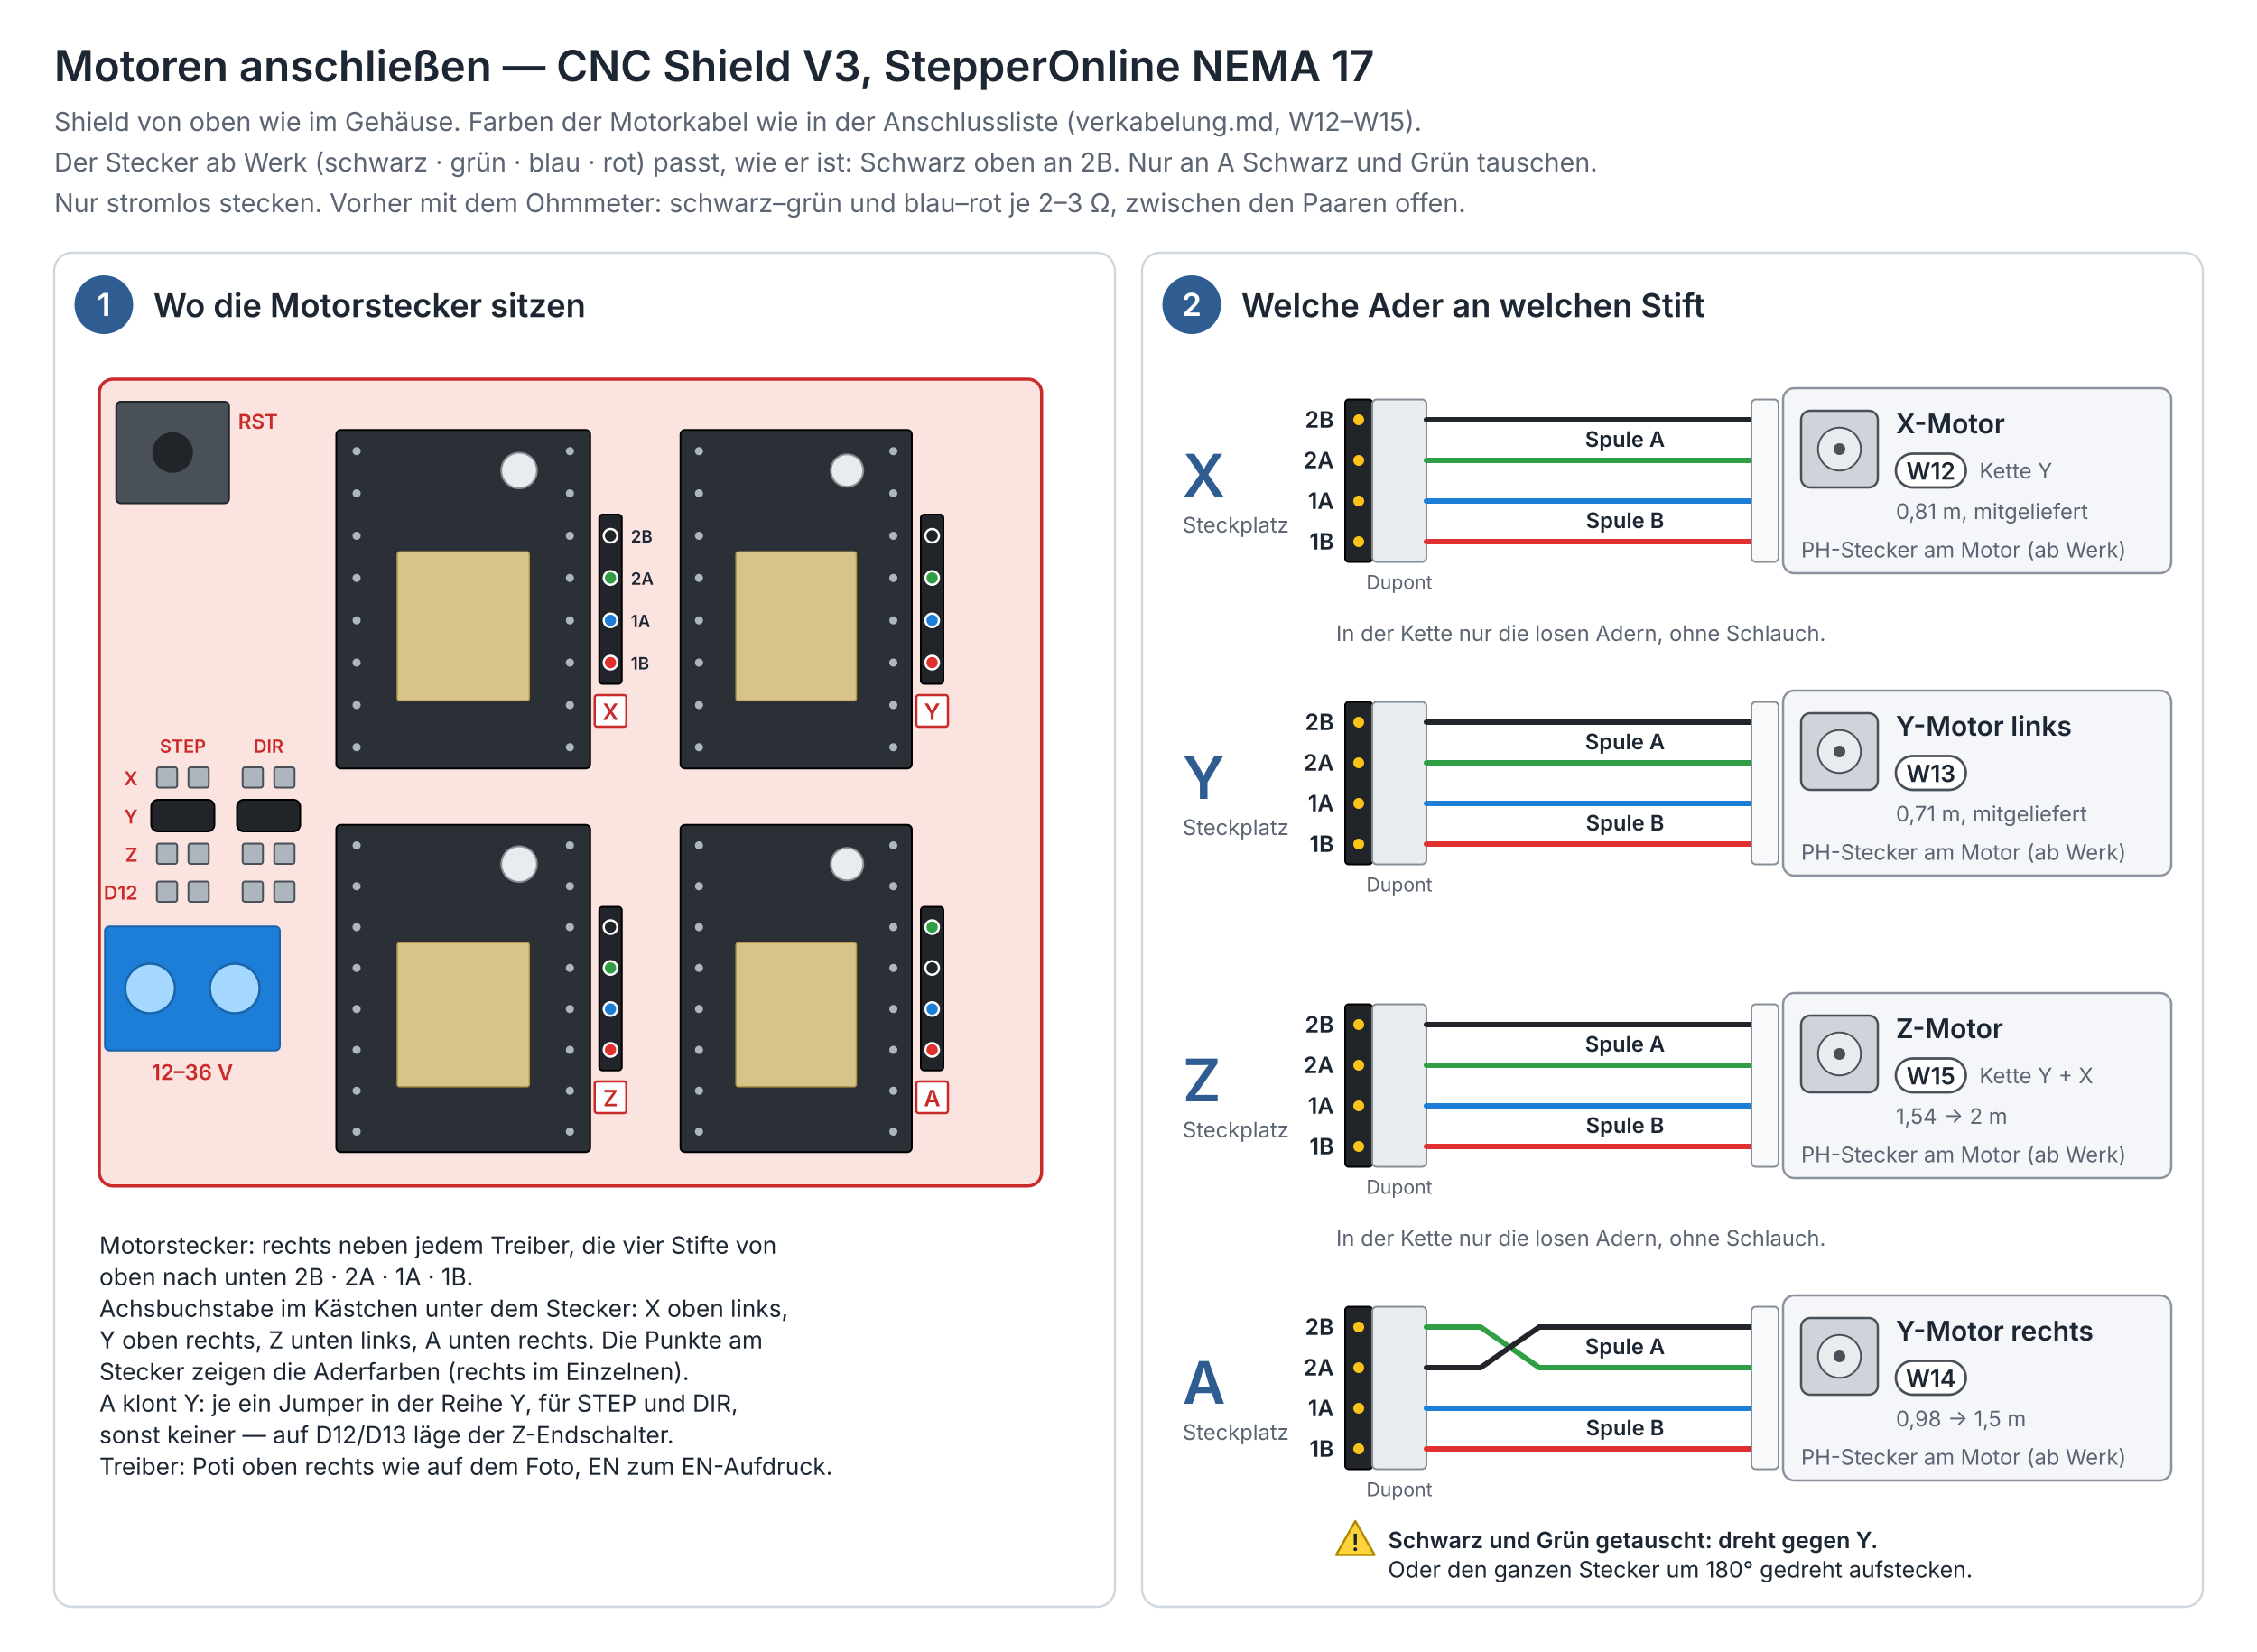
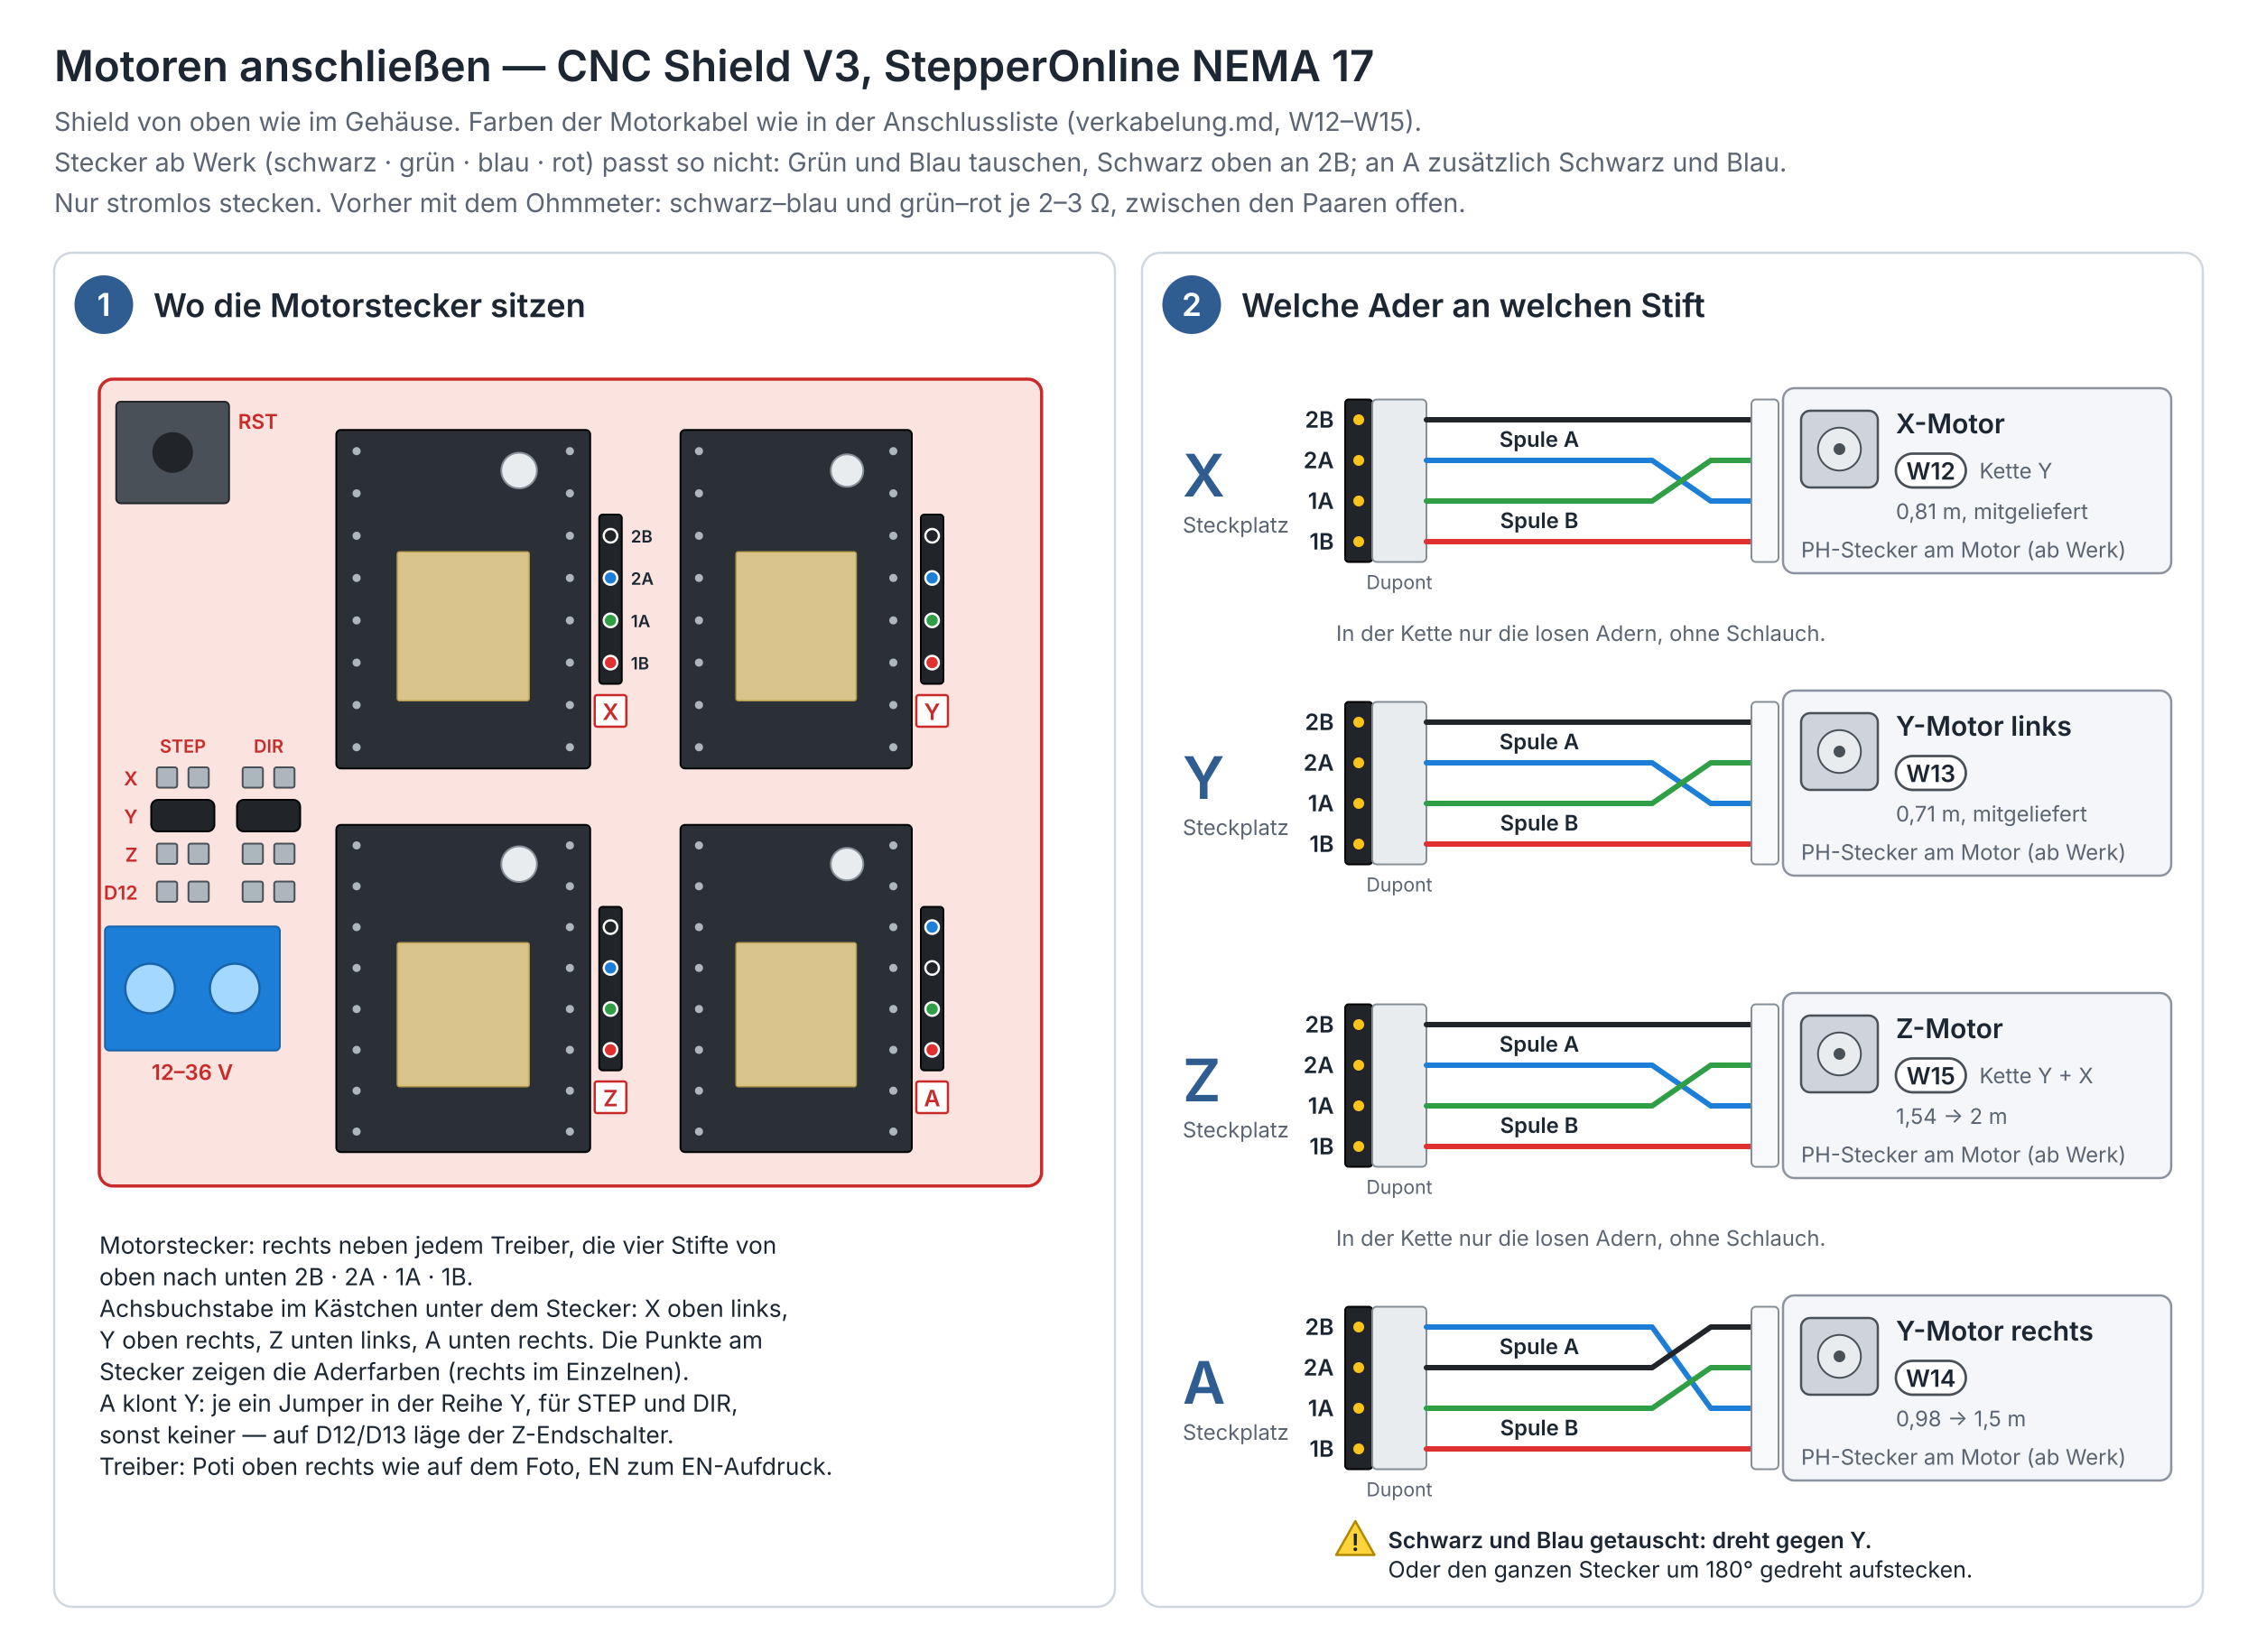
<svg xmlns="http://www.w3.org/2000/svg" width="1000" height="732" viewBox="0 0 1000 732" font-family="Inter, Helvetica, Arial, sans-serif">
  <rect width="1000" height="732" fill="#ffffff" />
  <text x="24.0" y="36.0" font-size="19" fill="#1c2733" text-anchor="start" font-weight="600">Motoren anschließen — CNC Shield V3, StepperOnline NEMA 17</text>
  <text x="24.0" y="58.0" font-size="11.5" fill="#5b6472" text-anchor="start">Shield von oben wie im Gehäuse. Farben der Motorkabel wie in der Anschlussliste (verkabelung.md, W12–W15).</text>
-   <text x="24.0" y="76.0" font-size="11.5" fill="#5b6472" text-anchor="start">Der Stecker ab Werk (schwarz · grün · blau · rot) passt, wie er ist: Schwarz oben an 2B. Nur an A Schwarz und Grün tauschen.</text>
-   <text x="24.0" y="94.0" font-size="11.5" fill="#5b6472" text-anchor="start">Nur stromlos stecken. Vorher mit dem Ohmmeter: schwarz–grün und blau–rot je 2–3 Ω, zwischen den Paaren offen.</text>
+   <text x="24.0" y="76.0" font-size="11.5" fill="#5b6472" text-anchor="start">Stecker ab Werk (schwarz · grün · blau · rot) passt so nicht: Grün und Blau tauschen, Schwarz oben an 2B; an A zusätzlich Schwarz und Blau.</text>
+   <text x="24.0" y="94.0" font-size="11.5" fill="#5b6472" text-anchor="start">Nur stromlos stecken. Vorher mit dem Ohmmeter: schwarz–blau und grün–rot je 2–3 Ω, zwischen den Paaren offen.</text>
  <g transform="translate(24.0,112.0)">
    <rect x="0.0" y="0.0" width="470.0" height="600.0" rx="8" fill="#ffffff" stroke="#d0d7de" stroke-width="1.0" />
    <circle cx="22.0" cy="23.0" r="13.0" fill="#2f5d92" stroke="none" stroke-width="1.0" />
    <text x="22.0" y="28.0" font-size="14" fill="#ffffff" text-anchor="middle" font-weight="600">1</text>
    <text x="44.0" y="28.5" font-size="14.5" fill="#1c2733" text-anchor="start" font-weight="600">Wo die Motorstecker sitzen</text>
    <rect x="20.0" y="56.0" width="417.5" height="357.5" rx="6" fill="#fbe3df" stroke="#c92a2a" stroke-width="1.4" />
    <rect x="27.5" y="66.0" width="50.0" height="45.0" rx="2" fill="#495057" stroke="#212529" stroke-width="0.8" />
    <circle cx="52.5" cy="88.5" r="9.0" fill="#212529" stroke="none" stroke-width="1.0" />
    <text x="81.5" y="78.0" font-size="9" fill="#c92a2a" text-anchor="start" font-weight="600">RST</text>
    <rect x="22.5" y="298.5" width="77.5" height="55.0" rx="2" fill="#1c7ed6" stroke="#1864ab" stroke-width="0.8" />
    <circle cx="42.5" cy="326.0" r="11.0" fill="#a5d8ff" stroke="#1864ab" stroke-width="1.0" />
    <circle cx="80.0" cy="326.0" r="11.0" fill="#a5d8ff" stroke="#1864ab" stroke-width="1.0" />
    <text x="61.2" y="366.5" font-size="9.5" fill="#c92a2a" text-anchor="middle" font-weight="600">12–36 V</text>
    <text x="37.0" y="236.0" font-size="8.5" fill="#c92a2a" text-anchor="end" font-weight="600">X</text>
    <rect x="45.5" y="228.0" width="9.0" height="9.0" rx="1" fill="#adb5bd" stroke="#495057" stroke-width="0.8" />
    <rect x="59.5" y="228.0" width="9.0" height="9.0" rx="1" fill="#adb5bd" stroke="#495057" stroke-width="0.8" />
    <rect x="83.5" y="228.0" width="9.0" height="9.0" rx="1" fill="#adb5bd" stroke="#495057" stroke-width="0.8" />
    <rect x="97.5" y="228.0" width="9.0" height="9.0" rx="1" fill="#adb5bd" stroke="#495057" stroke-width="0.8" />
    <text x="37.0" y="252.9" font-size="8.5" fill="#c92a2a" text-anchor="end" font-weight="600">Y</text>
    <rect x="45.5" y="244.9" width="9.0" height="9.0" rx="1" fill="#adb5bd" stroke="#495057" stroke-width="0.8" />
    <rect x="59.5" y="244.9" width="9.0" height="9.0" rx="1" fill="#adb5bd" stroke="#495057" stroke-width="0.8" />
    <rect x="43.0" y="242.4" width="28.0" height="14.0" rx="3" fill="#212529" stroke="#000000" stroke-width="0.8" />
    <rect x="83.5" y="244.9" width="9.0" height="9.0" rx="1" fill="#adb5bd" stroke="#495057" stroke-width="0.8" />
    <rect x="97.5" y="244.9" width="9.0" height="9.0" rx="1" fill="#adb5bd" stroke="#495057" stroke-width="0.8" />
    <rect x="81.0" y="242.4" width="28.0" height="14.0" rx="3" fill="#212529" stroke="#000000" stroke-width="0.8" />
    <text x="37.0" y="269.8" font-size="8.5" fill="#c92a2a" text-anchor="end" font-weight="600">Z</text>
    <rect x="45.5" y="261.8" width="9.0" height="9.0" rx="1" fill="#adb5bd" stroke="#495057" stroke-width="0.8" />
    <rect x="59.5" y="261.8" width="9.0" height="9.0" rx="1" fill="#adb5bd" stroke="#495057" stroke-width="0.8" />
    <rect x="83.5" y="261.8" width="9.0" height="9.0" rx="1" fill="#adb5bd" stroke="#495057" stroke-width="0.8" />
    <rect x="97.5" y="261.8" width="9.0" height="9.0" rx="1" fill="#adb5bd" stroke="#495057" stroke-width="0.8" />
    <text x="37.0" y="286.6" font-size="8.5" fill="#c92a2a" text-anchor="end" font-weight="600">D12</text>
    <rect x="45.5" y="278.6" width="9.0" height="9.0" rx="1" fill="#adb5bd" stroke="#495057" stroke-width="0.8" />
    <rect x="59.5" y="278.6" width="9.0" height="9.0" rx="1" fill="#adb5bd" stroke="#495057" stroke-width="0.8" />
    <rect x="83.5" y="278.6" width="9.0" height="9.0" rx="1" fill="#adb5bd" stroke="#495057" stroke-width="0.8" />
    <rect x="97.5" y="278.6" width="9.0" height="9.0" rx="1" fill="#adb5bd" stroke="#495057" stroke-width="0.8" />
    <text x="57.0" y="221.5" font-size="8" fill="#c92a2a" text-anchor="middle" font-weight="600">STEP</text>
    <text x="95.0" y="221.5" font-size="8" fill="#c92a2a" text-anchor="middle" font-weight="600">DIR</text>
    <rect x="125.0" y="78.5" width="112.5" height="150.0" rx="2" fill="#2b2f36" stroke="#000000" stroke-width="0.8" />
    <rect x="152.0" y="132.5" width="58.5" height="66.0" rx="1" fill="#d8c48a" stroke="#b59a4c" stroke-width="0.6" />
    <circle cx="206.0" cy="96.5" r="7.9" fill="#e9ecef" stroke="#868e96" stroke-width="0.8" />
    <circle cx="134.0" cy="87.9" r="1.8" fill="#adb5bd" stroke="none" stroke-width="1.0" />
    <circle cx="228.5" cy="87.9" r="1.8" fill="#adb5bd" stroke="none" stroke-width="1.0" />
    <circle cx="134.0" cy="106.6" r="1.8" fill="#adb5bd" stroke="none" stroke-width="1.0" />
    <circle cx="228.5" cy="106.6" r="1.8" fill="#adb5bd" stroke="none" stroke-width="1.0" />
    <circle cx="134.0" cy="125.4" r="1.8" fill="#adb5bd" stroke="none" stroke-width="1.0" />
    <circle cx="228.5" cy="125.4" r="1.8" fill="#adb5bd" stroke="none" stroke-width="1.0" />
    <circle cx="134.0" cy="144.1" r="1.8" fill="#adb5bd" stroke="none" stroke-width="1.0" />
    <circle cx="228.5" cy="144.1" r="1.8" fill="#adb5bd" stroke="none" stroke-width="1.0" />
    <circle cx="134.0" cy="162.9" r="1.8" fill="#adb5bd" stroke="none" stroke-width="1.0" />
    <circle cx="228.5" cy="162.9" r="1.8" fill="#adb5bd" stroke="none" stroke-width="1.0" />
    <circle cx="134.0" cy="181.6" r="1.8" fill="#adb5bd" stroke="none" stroke-width="1.0" />
    <circle cx="228.5" cy="181.6" r="1.8" fill="#adb5bd" stroke="none" stroke-width="1.0" />
    <circle cx="134.0" cy="200.4" r="1.8" fill="#adb5bd" stroke="none" stroke-width="1.0" />
    <circle cx="228.5" cy="200.4" r="1.8" fill="#adb5bd" stroke="none" stroke-width="1.0" />
    <circle cx="134.0" cy="219.1" r="1.8" fill="#adb5bd" stroke="none" stroke-width="1.0" />
    <circle cx="228.5" cy="219.1" r="1.8" fill="#adb5bd" stroke="none" stroke-width="1.0" />
    <rect x="241.5" y="116.0" width="10.0" height="75.0" rx="1.5" fill="#212529" stroke="#000000" stroke-width="0.8" />
    <circle cx="246.5" cy="125.4" r="3.0" fill="#212529" stroke="#ffffff" stroke-width="1.0" />
-     <circle cx="246.5" cy="144.1" r="3.0" fill="#2f9e44" stroke="#ffffff" stroke-width="1.0" />
-     <circle cx="246.5" cy="162.9" r="3.0" fill="#1c7ed6" stroke="#ffffff" stroke-width="1.0" />
+     <circle cx="246.5" cy="144.1" r="3.0" fill="#1c7ed6" stroke="#ffffff" stroke-width="1.0" />
+     <circle cx="246.5" cy="162.9" r="3.0" fill="#2f9e44" stroke="#ffffff" stroke-width="1.0" />
    <circle cx="246.5" cy="181.6" r="3.0" fill="#e03131" stroke="#ffffff" stroke-width="1.0" />
    <rect x="239.5" y="196.0" width="14.0" height="14.0" rx="1" fill="#ffffff" stroke="#c92a2a" stroke-width="1.0" />
    <text x="246.5" y="207.0" font-size="10" fill="#c92a2a" text-anchor="middle" font-weight="600">X</text>
    <text x="255.5" y="128.4" font-size="7.5" fill="#1c2733" text-anchor="start" font-weight="600">2B</text>
    <text x="255.5" y="147.1" font-size="7.5" fill="#1c2733" text-anchor="start" font-weight="600">2A</text>
    <text x="255.5" y="165.9" font-size="7.5" fill="#1c2733" text-anchor="start" font-weight="600">1A</text>
    <text x="255.5" y="184.6" font-size="7.5" fill="#1c2733" text-anchor="start" font-weight="600">1B</text>
    <rect x="277.5" y="78.5" width="102.5" height="150.0" rx="2" fill="#2b2f36" stroke="#000000" stroke-width="0.8" />
    <rect x="302.1" y="132.5" width="53.3" height="66.0" rx="1" fill="#d8c48a" stroke="#b59a4c" stroke-width="0.6" />
    <circle cx="351.3" cy="96.5" r="7.2" fill="#e9ecef" stroke="#868e96" stroke-width="0.8" />
    <circle cx="285.7" cy="87.9" r="1.8" fill="#adb5bd" stroke="none" stroke-width="1.0" />
    <circle cx="371.8" cy="87.9" r="1.8" fill="#adb5bd" stroke="none" stroke-width="1.0" />
    <circle cx="285.7" cy="106.6" r="1.8" fill="#adb5bd" stroke="none" stroke-width="1.0" />
    <circle cx="371.8" cy="106.6" r="1.8" fill="#adb5bd" stroke="none" stroke-width="1.0" />
    <circle cx="285.7" cy="125.4" r="1.8" fill="#adb5bd" stroke="none" stroke-width="1.0" />
    <circle cx="371.8" cy="125.4" r="1.8" fill="#adb5bd" stroke="none" stroke-width="1.0" />
    <circle cx="285.7" cy="144.1" r="1.8" fill="#adb5bd" stroke="none" stroke-width="1.0" />
    <circle cx="371.8" cy="144.1" r="1.8" fill="#adb5bd" stroke="none" stroke-width="1.0" />
    <circle cx="285.7" cy="162.9" r="1.8" fill="#adb5bd" stroke="none" stroke-width="1.0" />
    <circle cx="371.8" cy="162.9" r="1.8" fill="#adb5bd" stroke="none" stroke-width="1.0" />
    <circle cx="285.7" cy="181.6" r="1.8" fill="#adb5bd" stroke="none" stroke-width="1.0" />
    <circle cx="371.8" cy="181.6" r="1.8" fill="#adb5bd" stroke="none" stroke-width="1.0" />
    <circle cx="285.7" cy="200.4" r="1.8" fill="#adb5bd" stroke="none" stroke-width="1.0" />
    <circle cx="371.8" cy="200.4" r="1.8" fill="#adb5bd" stroke="none" stroke-width="1.0" />
    <circle cx="285.7" cy="219.1" r="1.8" fill="#adb5bd" stroke="none" stroke-width="1.0" />
    <circle cx="371.8" cy="219.1" r="1.8" fill="#adb5bd" stroke="none" stroke-width="1.0" />
    <rect x="384.0" y="116.0" width="10.0" height="75.0" rx="1.5" fill="#212529" stroke="#000000" stroke-width="0.8" />
    <circle cx="389.0" cy="125.4" r="3.0" fill="#212529" stroke="#ffffff" stroke-width="1.0" />
-     <circle cx="389.0" cy="144.1" r="3.0" fill="#2f9e44" stroke="#ffffff" stroke-width="1.0" />
-     <circle cx="389.0" cy="162.9" r="3.0" fill="#1c7ed6" stroke="#ffffff" stroke-width="1.0" />
+     <circle cx="389.0" cy="144.1" r="3.0" fill="#1c7ed6" stroke="#ffffff" stroke-width="1.0" />
+     <circle cx="389.0" cy="162.9" r="3.0" fill="#2f9e44" stroke="#ffffff" stroke-width="1.0" />
    <circle cx="389.0" cy="181.6" r="3.0" fill="#e03131" stroke="#ffffff" stroke-width="1.0" />
    <rect x="382.0" y="196.0" width="14.0" height="14.0" rx="1" fill="#ffffff" stroke="#c92a2a" stroke-width="1.0" />
    <text x="389.0" y="207.0" font-size="10" fill="#c92a2a" text-anchor="middle" font-weight="600">Y</text>
    <rect x="125.0" y="253.5" width="112.5" height="145.0" rx="2" fill="#2b2f36" stroke="#000000" stroke-width="0.8" />
    <rect x="152.0" y="305.7" width="58.5" height="63.8" rx="1" fill="#d8c48a" stroke="#b59a4c" stroke-width="0.6" />
    <circle cx="206.0" cy="270.9" r="7.9" fill="#e9ecef" stroke="#868e96" stroke-width="0.8" />
    <circle cx="134.0" cy="262.6" r="1.8" fill="#adb5bd" stroke="none" stroke-width="1.0" />
    <circle cx="228.5" cy="262.6" r="1.8" fill="#adb5bd" stroke="none" stroke-width="1.0" />
    <circle cx="134.0" cy="280.7" r="1.8" fill="#adb5bd" stroke="none" stroke-width="1.0" />
    <circle cx="228.5" cy="280.7" r="1.8" fill="#adb5bd" stroke="none" stroke-width="1.0" />
    <circle cx="134.0" cy="298.8" r="1.8" fill="#adb5bd" stroke="none" stroke-width="1.0" />
    <circle cx="228.5" cy="298.8" r="1.8" fill="#adb5bd" stroke="none" stroke-width="1.0" />
    <circle cx="134.0" cy="316.9" r="1.8" fill="#adb5bd" stroke="none" stroke-width="1.0" />
    <circle cx="228.5" cy="316.9" r="1.8" fill="#adb5bd" stroke="none" stroke-width="1.0" />
    <circle cx="134.0" cy="335.1" r="1.8" fill="#adb5bd" stroke="none" stroke-width="1.0" />
    <circle cx="228.5" cy="335.1" r="1.8" fill="#adb5bd" stroke="none" stroke-width="1.0" />
    <circle cx="134.0" cy="353.2" r="1.8" fill="#adb5bd" stroke="none" stroke-width="1.0" />
    <circle cx="228.5" cy="353.2" r="1.8" fill="#adb5bd" stroke="none" stroke-width="1.0" />
    <circle cx="134.0" cy="371.3" r="1.8" fill="#adb5bd" stroke="none" stroke-width="1.0" />
    <circle cx="228.5" cy="371.3" r="1.8" fill="#adb5bd" stroke="none" stroke-width="1.0" />
    <circle cx="134.0" cy="389.4" r="1.8" fill="#adb5bd" stroke="none" stroke-width="1.0" />
    <circle cx="228.5" cy="389.4" r="1.8" fill="#adb5bd" stroke="none" stroke-width="1.0" />
    <rect x="241.5" y="289.8" width="10.0" height="72.5" rx="1.5" fill="#212529" stroke="#000000" stroke-width="0.8" />
    <circle cx="246.5" cy="298.8" r="3.0" fill="#212529" stroke="#ffffff" stroke-width="1.0" />
-     <circle cx="246.5" cy="316.9" r="3.0" fill="#2f9e44" stroke="#ffffff" stroke-width="1.0" />
-     <circle cx="246.5" cy="335.1" r="3.0" fill="#1c7ed6" stroke="#ffffff" stroke-width="1.0" />
+     <circle cx="246.5" cy="316.9" r="3.0" fill="#1c7ed6" stroke="#ffffff" stroke-width="1.0" />
+     <circle cx="246.5" cy="335.1" r="3.0" fill="#2f9e44" stroke="#ffffff" stroke-width="1.0" />
    <circle cx="246.5" cy="353.2" r="3.0" fill="#e03131" stroke="#ffffff" stroke-width="1.0" />
    <rect x="239.5" y="367.2" width="14.0" height="14.0" rx="1" fill="#ffffff" stroke="#c92a2a" stroke-width="1.0" />
    <text x="246.5" y="378.2" font-size="10" fill="#c92a2a" text-anchor="middle" font-weight="600">Z</text>
    <rect x="277.5" y="253.5" width="102.5" height="145.0" rx="2" fill="#2b2f36" stroke="#000000" stroke-width="0.8" />
    <rect x="302.1" y="305.7" width="53.3" height="63.8" rx="1" fill="#d8c48a" stroke="#b59a4c" stroke-width="0.6" />
    <circle cx="351.3" cy="270.9" r="7.2" fill="#e9ecef" stroke="#868e96" stroke-width="0.8" />
    <circle cx="285.7" cy="262.6" r="1.8" fill="#adb5bd" stroke="none" stroke-width="1.0" />
    <circle cx="371.8" cy="262.6" r="1.8" fill="#adb5bd" stroke="none" stroke-width="1.0" />
    <circle cx="285.7" cy="280.7" r="1.8" fill="#adb5bd" stroke="none" stroke-width="1.0" />
    <circle cx="371.8" cy="280.7" r="1.8" fill="#adb5bd" stroke="none" stroke-width="1.0" />
    <circle cx="285.7" cy="298.8" r="1.8" fill="#adb5bd" stroke="none" stroke-width="1.0" />
    <circle cx="371.8" cy="298.8" r="1.8" fill="#adb5bd" stroke="none" stroke-width="1.0" />
    <circle cx="285.7" cy="316.9" r="1.8" fill="#adb5bd" stroke="none" stroke-width="1.0" />
    <circle cx="371.8" cy="316.9" r="1.8" fill="#adb5bd" stroke="none" stroke-width="1.0" />
    <circle cx="285.7" cy="335.1" r="1.8" fill="#adb5bd" stroke="none" stroke-width="1.0" />
    <circle cx="371.8" cy="335.1" r="1.8" fill="#adb5bd" stroke="none" stroke-width="1.0" />
    <circle cx="285.7" cy="353.2" r="1.8" fill="#adb5bd" stroke="none" stroke-width="1.0" />
    <circle cx="371.8" cy="353.2" r="1.8" fill="#adb5bd" stroke="none" stroke-width="1.0" />
    <circle cx="285.7" cy="371.3" r="1.8" fill="#adb5bd" stroke="none" stroke-width="1.0" />
    <circle cx="371.8" cy="371.3" r="1.8" fill="#adb5bd" stroke="none" stroke-width="1.0" />
    <circle cx="285.7" cy="389.4" r="1.8" fill="#adb5bd" stroke="none" stroke-width="1.0" />
    <circle cx="371.8" cy="389.4" r="1.8" fill="#adb5bd" stroke="none" stroke-width="1.0" />
    <rect x="384.0" y="289.8" width="10.0" height="72.5" rx="1.5" fill="#212529" stroke="#000000" stroke-width="0.8" />
-     <circle cx="389.0" cy="298.8" r="3.0" fill="#2f9e44" stroke="#ffffff" stroke-width="1.0" />
+     <circle cx="389.0" cy="298.8" r="3.0" fill="#1c7ed6" stroke="#ffffff" stroke-width="1.0" />
    <circle cx="389.0" cy="316.9" r="3.0" fill="#212529" stroke="#ffffff" stroke-width="1.0" />
-     <circle cx="389.0" cy="335.1" r="3.0" fill="#1c7ed6" stroke="#ffffff" stroke-width="1.0" />
+     <circle cx="389.0" cy="335.1" r="3.0" fill="#2f9e44" stroke="#ffffff" stroke-width="1.0" />
    <circle cx="389.0" cy="353.2" r="3.0" fill="#e03131" stroke="#ffffff" stroke-width="1.0" />
    <rect x="382.0" y="367.2" width="14.0" height="14.0" rx="1" fill="#ffffff" stroke="#c92a2a" stroke-width="1.0" />
    <text x="389.0" y="378.2" font-size="10" fill="#c92a2a" text-anchor="middle" font-weight="600">A</text>
    <text x="20.0" y="443.5" font-size="10.5" fill="#1c2733" text-anchor="start">Motorstecker: rechts neben jedem Treiber, die vier Stifte von</text>
    <text x="20.0" y="457.5" font-size="10.5" fill="#1c2733" text-anchor="start">oben nach unten 2B · 2A · 1A · 1B.</text>
    <text x="20.0" y="471.5" font-size="10.5" fill="#1c2733" text-anchor="start">Achsbuchstabe im Kästchen unter dem Stecker: X oben links,</text>
    <text x="20.0" y="485.5" font-size="10.5" fill="#1c2733" text-anchor="start">Y oben rechts, Z unten links, A unten rechts. Die Punkte am</text>
    <text x="20.0" y="499.5" font-size="10.5" fill="#1c2733" text-anchor="start">Stecker zeigen die Aderfarben (rechts im Einzelnen).</text>
    <text x="20.0" y="513.5" font-size="10.5" fill="#1c2733" text-anchor="start">A klont Y: je ein Jumper in der Reihe Y, für STEP und DIR,</text>
    <text x="20.0" y="527.5" font-size="10.5" fill="#1c2733" text-anchor="start">sonst keiner — auf D12/D13 läge der Z-Endschalter.</text>
    <text x="20.0" y="541.5" font-size="10.5" fill="#1c2733" text-anchor="start">Treiber: Poti oben rechts wie auf dem Foto, EN zum EN-Aufdruck.</text>
  </g>
  <g transform="translate(506.0,112.0)">
    <rect x="0.0" y="0.0" width="470.0" height="600.0" rx="8" fill="#ffffff" stroke="#d0d7de" stroke-width="1.0" />
    <circle cx="22.0" cy="23.0" r="13.0" fill="#2f5d92" stroke="none" stroke-width="1.0" />
    <text x="22.0" y="28.0" font-size="14" fill="#ffffff" text-anchor="middle" font-weight="600">2</text>
    <text x="44.0" y="28.5" font-size="14.5" fill="#1c2733" text-anchor="start" font-weight="600">Welche Ader an welchen Stift</text>
    <text x="18.0" y="108.0" font-size="26" fill="#2f5d92" text-anchor="start" font-weight="600">X</text>
    <text x="18.0" y="124.0" font-size="9.5" fill="#5b6472" text-anchor="start">Steckplatz</text>
    <rect x="90.0" y="65.0" width="12.0" height="72.0" rx="1.5" fill="#212529" stroke="#000000" stroke-width="0.8" />
    <rect x="102.0" y="65.0" width="24.0" height="72.0" rx="2" fill="#e9ecef" stroke="#868e96" stroke-width="0.8" />
    <text x="114.0" y="149.0" font-size="8.5" fill="#5b6472" text-anchor="middle">Dupont</text>
    <text x="85.0" y="77.5" font-size="10" fill="#1c2733" text-anchor="end" font-weight="600">2B</text>
    <text x="85.0" y="95.5" font-size="10" fill="#1c2733" text-anchor="end" font-weight="600">2A</text>
    <text x="85.0" y="113.5" font-size="10" fill="#1c2733" text-anchor="end" font-weight="600">1A</text>
    <text x="85.0" y="131.5" font-size="10" fill="#1c2733" text-anchor="end" font-weight="600">1B</text>
    <polyline points="126.0,74.0 270.0,74.0" fill="none" stroke="#212529" stroke-width="2.4" stroke-linejoin="round" stroke-linecap="round" />
-     <polyline points="126.0,92.0 270.0,92.0" fill="none" stroke="#2f9e44" stroke-width="2.4" stroke-linejoin="round" stroke-linecap="round" />
-     <polyline points="126.0,110.0 270.0,110.0" fill="none" stroke="#1c7ed6" stroke-width="2.4" stroke-linejoin="round" stroke-linecap="round" />
+     <polyline points="126.0,92.0 226.0,92.0 252.0,110.0 270.0,110.0" fill="none" stroke="#1c7ed6" stroke-width="2.4" stroke-linejoin="round" stroke-linecap="round" />
+     <polyline points="126.0,110.0 226.0,110.0 252.0,92.0 270.0,92.0" fill="none" stroke="#2f9e44" stroke-width="2.4" stroke-linejoin="round" stroke-linecap="round" />
    <polyline points="126.0,128.0 270.0,128.0" fill="none" stroke="#e03131" stroke-width="2.4" stroke-linejoin="round" stroke-linecap="round" />
    <circle cx="96.0" cy="74.0" r="2.4" fill="#fcc419" stroke="none" stroke-width="1.0" />
    <circle cx="96.0" cy="92.0" r="2.4" fill="#fcc419" stroke="none" stroke-width="1.0" />
    <circle cx="96.0" cy="110.0" r="2.4" fill="#fcc419" stroke="none" stroke-width="1.0" />
    <circle cx="96.0" cy="128.0" r="2.4" fill="#fcc419" stroke="none" stroke-width="1.0" />
-     <text x="214.0" y="86.0" font-size="9.5" fill="#1c2733" text-anchor="middle" font-weight="600" stroke="#ffffff" stroke-width="3" stroke-linejoin="round" paint-order="stroke">Spule A</text>
-     <text x="214.0" y="122.0" font-size="9.5" fill="#1c2733" text-anchor="middle" font-weight="600" stroke="#ffffff" stroke-width="3" stroke-linejoin="round" paint-order="stroke">Spule B</text>
+     <text x="176.0" y="86.0" font-size="9.5" fill="#1c2733" text-anchor="middle" font-weight="600" stroke="#ffffff" stroke-width="3" stroke-linejoin="round" paint-order="stroke">Spule A</text>
+     <text x="176.0" y="122.0" font-size="9.5" fill="#1c2733" text-anchor="middle" font-weight="600" stroke="#ffffff" stroke-width="3" stroke-linejoin="round" paint-order="stroke">Spule B</text>
    <rect x="270.0" y="65.0" width="12.0" height="72.0" rx="2" fill="#f8f9fa" stroke="#868e96" stroke-width="0.8" />
    <rect x="284.0" y="60.0" width="172.0" height="82.0" rx="5" fill="#f4f6f9" stroke="#8c939e" stroke-width="1.0" />
    <rect x="292.0" y="70.0" width="34.0" height="34.0" rx="4" fill="#ced4da" stroke="#495057" stroke-width="1.0" />
    <circle cx="309.0" cy="87.0" r="9.5" fill="#e9ecef" stroke="#495057" stroke-width="0.8" />
    <circle cx="309.0" cy="87.0" r="2.6" fill="#495057" stroke="none" stroke-width="1.0" />
    <text x="334.0" y="80.0" font-size="12" fill="#1c2733" text-anchor="start" font-weight="600">X-Motor</text>
    <rect x="334.0" y="89.0" width="31.0" height="15.0" rx="7.5" fill="#ffffff" stroke="#495057" stroke-width="1.1" />
    <text x="349.5" y="100.5" font-size="10.5" fill="#1c2733" text-anchor="middle" font-weight="600">W12</text>
    <text x="371.0" y="100.0" font-size="9.5" fill="#5b6472" text-anchor="start">Kette Y</text>
    <text x="334.0" y="118.0" font-size="9.5" fill="#5b6472" text-anchor="start">0,81 m, mitgeliefert</text>
    <text x="292.0" y="135.0" font-size="9.5" fill="#5b6472" text-anchor="start">PH-Stecker am Motor (ab Werk)</text>
    <text x="86.0" y="172.0" font-size="9.5" fill="#5b6472" text-anchor="start">In der Kette nur die losen Adern, ohne Schlauch.</text>
    <text x="18.0" y="242.0" font-size="26" fill="#2f5d92" text-anchor="start" font-weight="600">Y</text>
    <text x="18.0" y="258.0" font-size="9.5" fill="#5b6472" text-anchor="start">Steckplatz</text>
    <rect x="90.0" y="199.0" width="12.0" height="72.0" rx="1.5" fill="#212529" stroke="#000000" stroke-width="0.8" />
    <rect x="102.0" y="199.0" width="24.0" height="72.0" rx="2" fill="#e9ecef" stroke="#868e96" stroke-width="0.8" />
    <text x="114.0" y="283.0" font-size="8.5" fill="#5b6472" text-anchor="middle">Dupont</text>
    <text x="85.0" y="211.5" font-size="10" fill="#1c2733" text-anchor="end" font-weight="600">2B</text>
    <text x="85.0" y="229.5" font-size="10" fill="#1c2733" text-anchor="end" font-weight="600">2A</text>
    <text x="85.0" y="247.5" font-size="10" fill="#1c2733" text-anchor="end" font-weight="600">1A</text>
    <text x="85.0" y="265.5" font-size="10" fill="#1c2733" text-anchor="end" font-weight="600">1B</text>
    <polyline points="126.0,208.0 270.0,208.0" fill="none" stroke="#212529" stroke-width="2.4" stroke-linejoin="round" stroke-linecap="round" />
-     <polyline points="126.0,226.0 270.0,226.0" fill="none" stroke="#2f9e44" stroke-width="2.4" stroke-linejoin="round" stroke-linecap="round" />
-     <polyline points="126.0,244.0 270.0,244.0" fill="none" stroke="#1c7ed6" stroke-width="2.4" stroke-linejoin="round" stroke-linecap="round" />
+     <polyline points="126.0,226.0 226.0,226.0 252.0,244.0 270.0,244.0" fill="none" stroke="#1c7ed6" stroke-width="2.4" stroke-linejoin="round" stroke-linecap="round" />
+     <polyline points="126.0,244.0 226.0,244.0 252.0,226.0 270.0,226.0" fill="none" stroke="#2f9e44" stroke-width="2.4" stroke-linejoin="round" stroke-linecap="round" />
    <polyline points="126.0,262.0 270.0,262.0" fill="none" stroke="#e03131" stroke-width="2.4" stroke-linejoin="round" stroke-linecap="round" />
    <circle cx="96.0" cy="208.0" r="2.4" fill="#fcc419" stroke="none" stroke-width="1.0" />
    <circle cx="96.0" cy="226.0" r="2.4" fill="#fcc419" stroke="none" stroke-width="1.0" />
    <circle cx="96.0" cy="244.0" r="2.4" fill="#fcc419" stroke="none" stroke-width="1.0" />
    <circle cx="96.0" cy="262.0" r="2.4" fill="#fcc419" stroke="none" stroke-width="1.0" />
-     <text x="214.0" y="220.0" font-size="9.5" fill="#1c2733" text-anchor="middle" font-weight="600" stroke="#ffffff" stroke-width="3" stroke-linejoin="round" paint-order="stroke">Spule A</text>
-     <text x="214.0" y="256.0" font-size="9.5" fill="#1c2733" text-anchor="middle" font-weight="600" stroke="#ffffff" stroke-width="3" stroke-linejoin="round" paint-order="stroke">Spule B</text>
+     <text x="176.0" y="220.0" font-size="9.5" fill="#1c2733" text-anchor="middle" font-weight="600" stroke="#ffffff" stroke-width="3" stroke-linejoin="round" paint-order="stroke">Spule A</text>
+     <text x="176.0" y="256.0" font-size="9.5" fill="#1c2733" text-anchor="middle" font-weight="600" stroke="#ffffff" stroke-width="3" stroke-linejoin="round" paint-order="stroke">Spule B</text>
    <rect x="270.0" y="199.0" width="12.0" height="72.0" rx="2" fill="#f8f9fa" stroke="#868e96" stroke-width="0.8" />
    <rect x="284.0" y="194.0" width="172.0" height="82.0" rx="5" fill="#f4f6f9" stroke="#8c939e" stroke-width="1.0" />
    <rect x="292.0" y="204.0" width="34.0" height="34.0" rx="4" fill="#ced4da" stroke="#495057" stroke-width="1.0" />
    <circle cx="309.0" cy="221.0" r="9.5" fill="#e9ecef" stroke="#495057" stroke-width="0.8" />
    <circle cx="309.0" cy="221.0" r="2.6" fill="#495057" stroke="none" stroke-width="1.0" />
    <text x="334.0" y="214.0" font-size="12" fill="#1c2733" text-anchor="start" font-weight="600">Y-Motor links</text>
    <rect x="334.0" y="223.0" width="31.0" height="15.0" rx="7.5" fill="#ffffff" stroke="#495057" stroke-width="1.1" />
    <text x="349.5" y="234.5" font-size="10.5" fill="#1c2733" text-anchor="middle" font-weight="600">W13</text>
    <text x="334.0" y="252.0" font-size="9.5" fill="#5b6472" text-anchor="start">0,71 m, mitgeliefert</text>
    <text x="292.0" y="269.0" font-size="9.5" fill="#5b6472" text-anchor="start">PH-Stecker am Motor (ab Werk)</text>
    <text x="18.0" y="376.0" font-size="26" fill="#2f5d92" text-anchor="start" font-weight="600">Z</text>
    <text x="18.0" y="392.0" font-size="9.5" fill="#5b6472" text-anchor="start">Steckplatz</text>
    <rect x="90.0" y="333.0" width="12.0" height="72.0" rx="1.5" fill="#212529" stroke="#000000" stroke-width="0.8" />
    <rect x="102.0" y="333.0" width="24.0" height="72.0" rx="2" fill="#e9ecef" stroke="#868e96" stroke-width="0.8" />
    <text x="114.0" y="417.0" font-size="8.5" fill="#5b6472" text-anchor="middle">Dupont</text>
    <text x="85.0" y="345.5" font-size="10" fill="#1c2733" text-anchor="end" font-weight="600">2B</text>
    <text x="85.0" y="363.5" font-size="10" fill="#1c2733" text-anchor="end" font-weight="600">2A</text>
    <text x="85.0" y="381.5" font-size="10" fill="#1c2733" text-anchor="end" font-weight="600">1A</text>
    <text x="85.0" y="399.5" font-size="10" fill="#1c2733" text-anchor="end" font-weight="600">1B</text>
    <polyline points="126.0,342.0 270.0,342.0" fill="none" stroke="#212529" stroke-width="2.4" stroke-linejoin="round" stroke-linecap="round" />
-     <polyline points="126.0,360.0 270.0,360.0" fill="none" stroke="#2f9e44" stroke-width="2.4" stroke-linejoin="round" stroke-linecap="round" />
-     <polyline points="126.0,378.0 270.0,378.0" fill="none" stroke="#1c7ed6" stroke-width="2.4" stroke-linejoin="round" stroke-linecap="round" />
+     <polyline points="126.0,360.0 226.0,360.0 252.0,378.0 270.0,378.0" fill="none" stroke="#1c7ed6" stroke-width="2.4" stroke-linejoin="round" stroke-linecap="round" />
+     <polyline points="126.0,378.0 226.0,378.0 252.0,360.0 270.0,360.0" fill="none" stroke="#2f9e44" stroke-width="2.4" stroke-linejoin="round" stroke-linecap="round" />
    <polyline points="126.0,396.0 270.0,396.0" fill="none" stroke="#e03131" stroke-width="2.4" stroke-linejoin="round" stroke-linecap="round" />
    <circle cx="96.0" cy="342.0" r="2.4" fill="#fcc419" stroke="none" stroke-width="1.0" />
    <circle cx="96.0" cy="360.0" r="2.4" fill="#fcc419" stroke="none" stroke-width="1.0" />
    <circle cx="96.0" cy="378.0" r="2.4" fill="#fcc419" stroke="none" stroke-width="1.0" />
    <circle cx="96.0" cy="396.0" r="2.4" fill="#fcc419" stroke="none" stroke-width="1.0" />
-     <text x="214.0" y="354.0" font-size="9.5" fill="#1c2733" text-anchor="middle" font-weight="600" stroke="#ffffff" stroke-width="3" stroke-linejoin="round" paint-order="stroke">Spule A</text>
-     <text x="214.0" y="390.0" font-size="9.5" fill="#1c2733" text-anchor="middle" font-weight="600" stroke="#ffffff" stroke-width="3" stroke-linejoin="round" paint-order="stroke">Spule B</text>
+     <text x="176.0" y="354.0" font-size="9.5" fill="#1c2733" text-anchor="middle" font-weight="600" stroke="#ffffff" stroke-width="3" stroke-linejoin="round" paint-order="stroke">Spule A</text>
+     <text x="176.0" y="390.0" font-size="9.5" fill="#1c2733" text-anchor="middle" font-weight="600" stroke="#ffffff" stroke-width="3" stroke-linejoin="round" paint-order="stroke">Spule B</text>
    <rect x="270.0" y="333.0" width="12.0" height="72.0" rx="2" fill="#f8f9fa" stroke="#868e96" stroke-width="0.8" />
    <rect x="284.0" y="328.0" width="172.0" height="82.0" rx="5" fill="#f4f6f9" stroke="#8c939e" stroke-width="1.0" />
    <rect x="292.0" y="338.0" width="34.0" height="34.0" rx="4" fill="#ced4da" stroke="#495057" stroke-width="1.0" />
    <circle cx="309.0" cy="355.0" r="9.5" fill="#e9ecef" stroke="#495057" stroke-width="0.8" />
    <circle cx="309.0" cy="355.0" r="2.6" fill="#495057" stroke="none" stroke-width="1.0" />
    <text x="334.0" y="348.0" font-size="12" fill="#1c2733" text-anchor="start" font-weight="600">Z-Motor</text>
    <rect x="334.0" y="357.0" width="31.0" height="15.0" rx="7.5" fill="#ffffff" stroke="#495057" stroke-width="1.1" />
    <text x="349.5" y="368.5" font-size="10.5" fill="#1c2733" text-anchor="middle" font-weight="600">W15</text>
    <text x="371.0" y="368.0" font-size="9.5" fill="#5b6472" text-anchor="start">Kette Y + X</text>
    <text x="334.0" y="386.0" font-size="9.5" fill="#5b6472" text-anchor="start">1,54 → 2 m</text>
    <text x="292.0" y="403.0" font-size="9.5" fill="#5b6472" text-anchor="start">PH-Stecker am Motor (ab Werk)</text>
    <text x="86.0" y="440.0" font-size="9.5" fill="#5b6472" text-anchor="start">In der Kette nur die losen Adern, ohne Schlauch.</text>
    <text x="18.0" y="510.0" font-size="26" fill="#2f5d92" text-anchor="start" font-weight="600">A</text>
    <text x="18.0" y="526.0" font-size="9.5" fill="#5b6472" text-anchor="start">Steckplatz</text>
    <rect x="90.0" y="467.0" width="12.0" height="72.0" rx="1.5" fill="#212529" stroke="#000000" stroke-width="0.8" />
    <rect x="102.0" y="467.0" width="24.0" height="72.0" rx="2" fill="#e9ecef" stroke="#868e96" stroke-width="0.8" />
    <text x="114.0" y="551.0" font-size="8.5" fill="#5b6472" text-anchor="middle">Dupont</text>
    <text x="85.0" y="479.5" font-size="10" fill="#1c2733" text-anchor="end" font-weight="600">2B</text>
    <text x="85.0" y="497.5" font-size="10" fill="#1c2733" text-anchor="end" font-weight="600">2A</text>
    <text x="85.0" y="515.5" font-size="10" fill="#1c2733" text-anchor="end" font-weight="600">1A</text>
    <text x="85.0" y="533.5" font-size="10" fill="#1c2733" text-anchor="end" font-weight="600">1B</text>
-     <polyline points="126.0,476.0 150.0,476.0 176.0,494.0 270.0,494.0" fill="none" stroke="#2f9e44" stroke-width="2.4" stroke-linejoin="round" stroke-linecap="round" />
-     <polyline points="126.0,494.0 150.0,494.0 176.0,476.0 270.0,476.0" fill="none" stroke="#212529" stroke-width="2.4" stroke-linejoin="round" stroke-linecap="round" />
-     <polyline points="126.0,512.0 270.0,512.0" fill="none" stroke="#1c7ed6" stroke-width="2.4" stroke-linejoin="round" stroke-linecap="round" />
+     <polyline points="126.0,476.0 226.0,476.0 252.0,512.0 270.0,512.0" fill="none" stroke="#1c7ed6" stroke-width="2.4" stroke-linejoin="round" stroke-linecap="round" />
+     <polyline points="126.0,494.0 226.0,494.0 252.0,476.0 270.0,476.0" fill="none" stroke="#212529" stroke-width="2.4" stroke-linejoin="round" stroke-linecap="round" />
+     <polyline points="126.0,512.0 226.0,512.0 252.0,494.0 270.0,494.0" fill="none" stroke="#2f9e44" stroke-width="2.4" stroke-linejoin="round" stroke-linecap="round" />
    <polyline points="126.0,530.0 270.0,530.0" fill="none" stroke="#e03131" stroke-width="2.4" stroke-linejoin="round" stroke-linecap="round" />
    <circle cx="96.0" cy="476.0" r="2.4" fill="#fcc419" stroke="none" stroke-width="1.0" />
    <circle cx="96.0" cy="494.0" r="2.4" fill="#fcc419" stroke="none" stroke-width="1.0" />
    <circle cx="96.0" cy="512.0" r="2.4" fill="#fcc419" stroke="none" stroke-width="1.0" />
    <circle cx="96.0" cy="530.0" r="2.4" fill="#fcc419" stroke="none" stroke-width="1.0" />
-     <text x="214.0" y="488.0" font-size="9.5" fill="#1c2733" text-anchor="middle" font-weight="600" stroke="#ffffff" stroke-width="3" stroke-linejoin="round" paint-order="stroke">Spule A</text>
-     <text x="214.0" y="524.0" font-size="9.5" fill="#1c2733" text-anchor="middle" font-weight="600" stroke="#ffffff" stroke-width="3" stroke-linejoin="round" paint-order="stroke">Spule B</text>
+     <text x="176.0" y="488.0" font-size="9.5" fill="#1c2733" text-anchor="middle" font-weight="600" stroke="#ffffff" stroke-width="3" stroke-linejoin="round" paint-order="stroke">Spule A</text>
+     <text x="176.0" y="524.0" font-size="9.5" fill="#1c2733" text-anchor="middle" font-weight="600" stroke="#ffffff" stroke-width="3" stroke-linejoin="round" paint-order="stroke">Spule B</text>
    <rect x="270.0" y="467.0" width="12.0" height="72.0" rx="2" fill="#f8f9fa" stroke="#868e96" stroke-width="0.8" />
    <rect x="284.0" y="462.0" width="172.0" height="82.0" rx="5" fill="#f4f6f9" stroke="#8c939e" stroke-width="1.0" />
    <rect x="292.0" y="472.0" width="34.0" height="34.0" rx="4" fill="#ced4da" stroke="#495057" stroke-width="1.0" />
    <circle cx="309.0" cy="489.0" r="9.5" fill="#e9ecef" stroke="#495057" stroke-width="0.8" />
    <circle cx="309.0" cy="489.0" r="2.6" fill="#495057" stroke="none" stroke-width="1.0" />
    <text x="334.0" y="482.0" font-size="12" fill="#1c2733" text-anchor="start" font-weight="600">Y-Motor rechts</text>
    <rect x="334.0" y="491.0" width="31.0" height="15.0" rx="7.5" fill="#ffffff" stroke="#495057" stroke-width="1.1" />
    <text x="349.5" y="502.5" font-size="10.5" fill="#1c2733" text-anchor="middle" font-weight="600">W14</text>
    <text x="334.0" y="520.0" font-size="9.5" fill="#5b6472" text-anchor="start">0,98 → 1,5 m</text>
    <text x="292.0" y="537.0" font-size="9.5" fill="#5b6472" text-anchor="start">PH-Stecker am Motor (ab Werk)</text>
    <polygon points="86.0,577.0 94.5,562.0 103.0,577.0" fill="#ffd43b" stroke="#b08900" stroke-width="1" stroke-linejoin="round" />
    <text x="94.5" y="575.2" font-size="10.5" fill="#1c2733" text-anchor="middle" font-weight="600">!</text>
-     <text x="109.0" y="574.0" font-size="10" fill="#1c2733" text-anchor="start" font-weight="600">Schwarz und Grün getauscht: dreht gegen Y.</text>
+     <text x="109.0" y="574.0" font-size="10" fill="#1c2733" text-anchor="start" font-weight="600">Schwarz und Blau getauscht: dreht gegen Y.</text>
    <text x="109.0" y="587.0" font-size="10" fill="#1c2733" text-anchor="start">Oder den ganzen Stecker um 180° gedreht aufstecken.</text>
  </g>
</svg>
